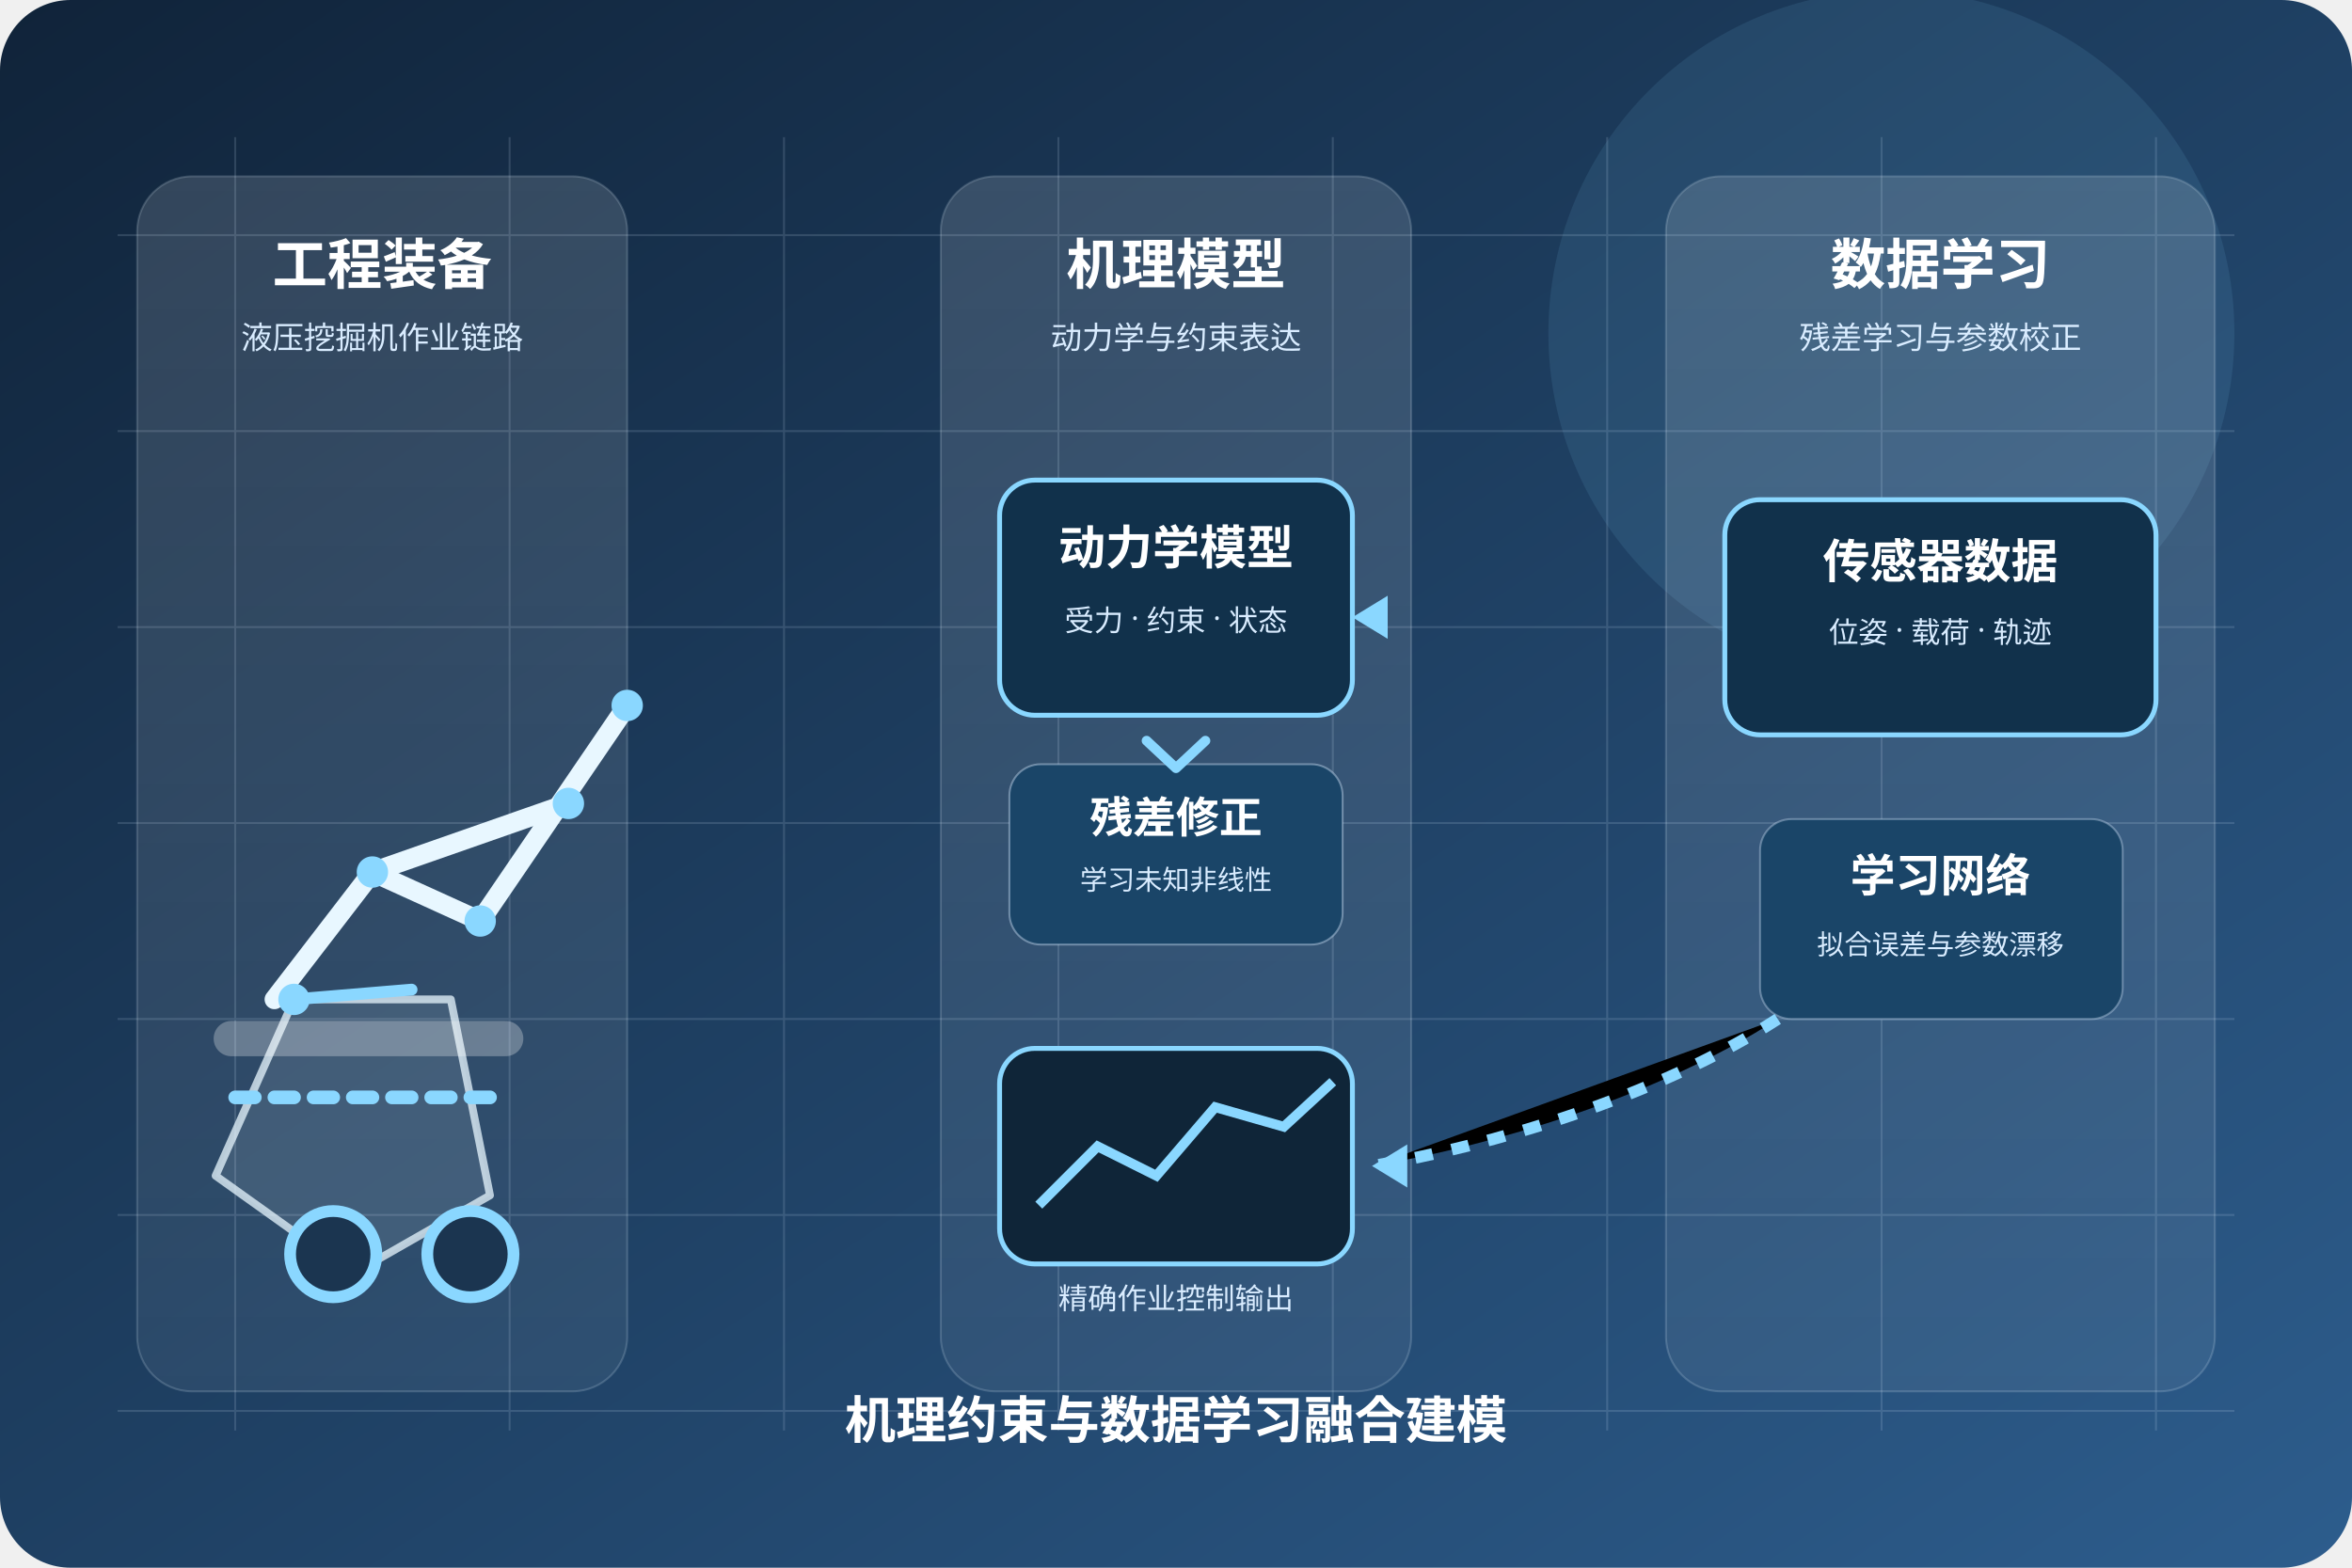
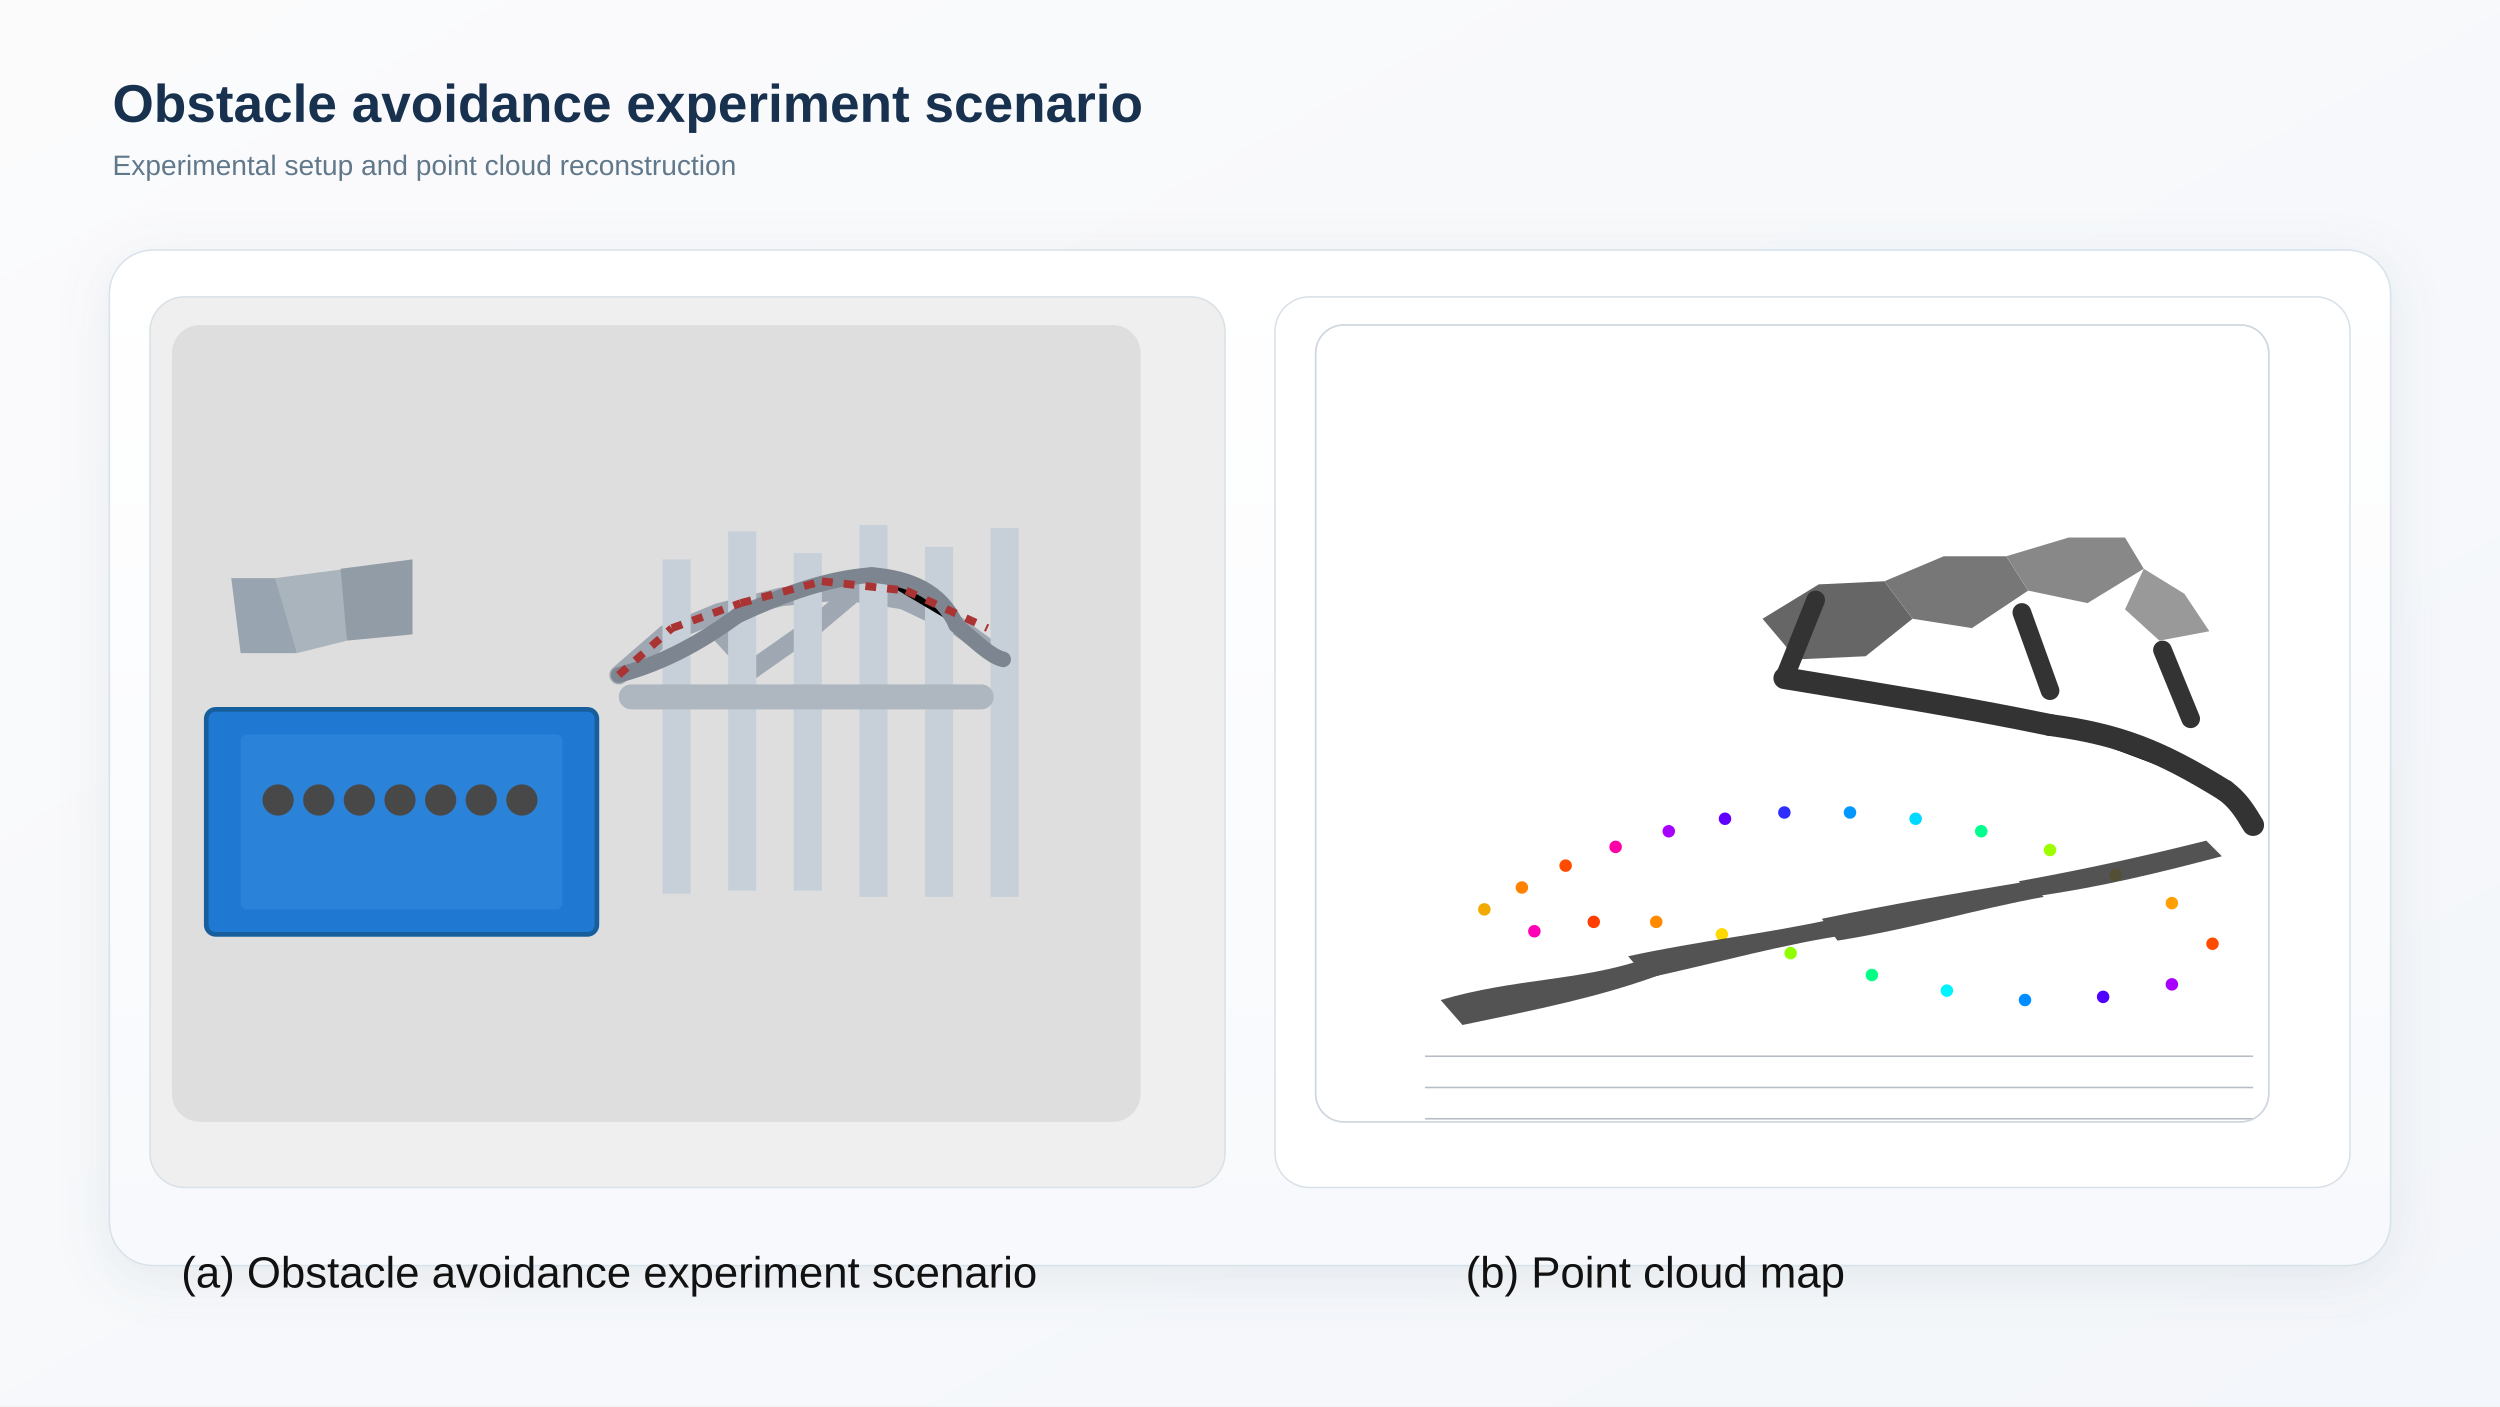
- <svg xmlns="http://www.w3.org/2000/svg" viewBox="0 0 1200 800" role="img" aria-label="机理-数据融合建模示意图">
+ <svg xmlns="http://www.w3.org/2000/svg" viewBox="0 0 1600 900" role="img" aria-label="Obstacle avoidance experiment scenario and point cloud map">
  <defs>
    <linearGradient id="bg" x1="0" y1="0" x2="1" y2="1">
-       <stop offset="0%" stop-color="#102339" />
-       <stop offset="100%" stop-color="#2d5d8d" />
+       <stop offset="0%" stop-color="#fbfbfc" />
+       <stop offset="100%" stop-color="#f3f6fa" />
    </linearGradient>
    <linearGradient id="panel" x1="0" y1="0" x2="0" y2="1">
-       <stop offset="0%" stop-color="#ffffff" stop-opacity="0.14" />
-       <stop offset="100%" stop-color="#ffffff" stop-opacity="0.06" />
+       <stop offset="0%" stop-color="#ffffff" />
+       <stop offset="100%" stop-color="#f7f9fc" />
    </linearGradient>
-     <linearGradient id="path" x1="0" y1="0" x2="1" y2="0">
-       <stop offset="0%" stop-color="#8ad7ff" />
-       <stop offset="100%" stop-color="#e8f7ff" />
-     </linearGradient>
+     <marker id="arrow" viewBox="0 0 10 10" refX="8.5" refY="5" markerWidth="6" markerHeight="6" orient="auto">
+       <path d="M 0 0 L 10 5 L 0 10 z" fill="#2a2a2a" />
+     </marker>
+     <filter id="shadow" x="-20%" y="-20%" width="140%" height="140%">
+       <feDropShadow dx="0" dy="8" stdDeviation="16" flood-color="#76889c" flood-opacity="0.14" />
+     </filter>
  </defs>
-   <rect width="1200" height="800" rx="36" fill="url(#bg)" />
-   <g opacity="0.15" stroke="#d9ecff" stroke-width="1">
-     <path d="M60 120H1140M60 220H1140M60 320H1140M60 420H1140M60 520H1140M60 620H1140M60 720H1140" />
-     <path d="M120 70V730M260 70V730M400 70V730M540 70V730M680 70V730M820 70V730M960 70V730M1100 70V730" />
+   <rect width="1600" height="900" fill="url(#bg)" />
+   <text x="72" y="78" fill="#17314f" font-family="Arial, Microsoft YaHei, sans-serif" font-size="34" font-weight="700">Obstacle avoidance experiment scenario</text>
+   <text x="72" y="112" fill="#61788b" font-family="Arial, Microsoft YaHei, sans-serif" font-size="18">Experimental setup and point cloud reconstruction</text>
+   <g filter="url(#shadow)">
+     <rect x="70" y="160" width="1460" height="650" rx="28" fill="url(#panel)" stroke="#d8e2eb" />
  </g>
-   <circle cx="965" cy="170" r="175" fill="#8ad7ff" fill-opacity="0.1" />
-   <rect x="70" y="90" width="250" height="620" rx="28" fill="url(#panel)" stroke="#e8f7ff" stroke-opacity="0.18" />
-   <rect x="480" y="90" width="240" height="620" rx="28" fill="url(#panel)" stroke="#e8f7ff" stroke-opacity="0.18" />
-   <rect x="850" y="90" width="280" height="620" rx="28" fill="url(#panel)" stroke="#e8f7ff" stroke-opacity="0.18" />
-   <text x="195" y="145" fill="#ffffff" font-size="28" font-weight="700" text-anchor="middle" font-family="Microsoft YaHei, PingFang SC, sans-serif">工程装备</text>
-   <text x="195" y="178" fill="#d9ecff" font-size="16" text-anchor="middle" font-family="Microsoft YaHei, PingFang SC, sans-serif">液压挖掘机作业链路</text>
-   <text x="600" y="145" fill="#ffffff" font-size="28" font-weight="700" text-anchor="middle" font-family="Microsoft YaHei, PingFang SC, sans-serif">机理模型</text>
-   <text x="600" y="178" fill="#d9ecff" font-size="16" text-anchor="middle" font-family="Microsoft YaHei, PingFang SC, sans-serif">动力学与约束表达</text>
-   <text x="990" y="145" fill="#ffffff" font-size="28" font-weight="700" text-anchor="middle" font-family="Microsoft YaHei, PingFang SC, sans-serif">数据学习</text>
-   <text x="990" y="178" fill="#d9ecff" font-size="16" text-anchor="middle" font-family="Microsoft YaHei, PingFang SC, sans-serif">残差学习与参数校正</text>
-   <g fill="none" stroke-linecap="round" stroke-linejoin="round">
-     <path d="M110 600 L150 510 L230 510 L250 610 L180 650 Z" fill="#f6fbff" fill-opacity="0.10" stroke="#e8f7ff" stroke-opacity="0.75" stroke-width="4" />
-     <circle cx="170" cy="640" r="22" fill="#1b3550" stroke="#8ad7ff" stroke-width="6" />
-     <circle cx="240" cy="640" r="22" fill="#1b3550" stroke="#8ad7ff" stroke-width="6" />
-     <path d="M140 510 L190 445 L245 470" stroke="#e8f7ff" stroke-width="10" />
-     <path d="M190 445 L290 410" stroke="#e8f7ff" stroke-width="10" />
-     <path d="M245 470 L320 360" stroke="#e8f7ff" stroke-width="10" />
-     <path d="M120 560 L250 560" stroke="#8ad7ff" stroke-width="7" stroke-dasharray="10 10" />
-     <path d="M150 510 L210 505" stroke="#8ad7ff" stroke-width="6" />
-     <circle cx="150" cy="510" r="8" fill="#8ad7ff" />
-     <circle cx="190" cy="445" r="8" fill="#8ad7ff" />
-     <circle cx="245" cy="470" r="8" fill="#8ad7ff" />
-     <circle cx="290" cy="410" r="8" fill="#8ad7ff" />
-     <circle cx="320" cy="360" r="8" fill="#8ad7ff" />
-     <path d="M118 530 H258" stroke="#ffffff" stroke-opacity="0.28" stroke-width="18" />
+   <rect x="96" y="190" width="688" height="570" rx="22" fill="#efefef" stroke="#d9e1e8" />
+   <rect x="816" y="190" width="688" height="570" rx="22" fill="#ffffff" stroke="#d9e1e8" />
+   <g transform="translate(110,208)">
+     <rect x="0" y="0" width="620" height="510" rx="18" fill="#dedede" />
+     <rect x="22" y="246" width="250" height="144" rx="6" fill="#1f78d1" stroke="#175f9c" stroke-width="3" />
+     <rect x="44" y="262" width="206" height="112" rx="4" fill="#5db0ff" opacity="0.18" />
+     <g fill="#484848">
+       <circle cx="68" cy="304" r="10" />
+       <circle cx="94" cy="304" r="10" />
+       <circle cx="120" cy="304" r="10" />
+       <circle cx="146" cy="304" r="10" />
+       <circle cx="172" cy="304" r="10" />
+       <circle cx="198" cy="304" r="10" />
+       <circle cx="224" cy="304" r="10" />
+     </g>
+     <path d="M286 224 L316 198 L350 184 L390 174 L430 170 L468 176" fill="none" stroke="#9fa8b2" stroke-width="12" stroke-linecap="round" />
+     <path d="M468 176 L502 192" fill="none" stroke="#9fa8b2" stroke-width="12" stroke-linecap="round" />
+     <path d="M502 192 L532 214" fill="none" stroke="#9fa8b2" stroke-width="12" stroke-linecap="round" />
+     <path d="M348 194 L372 220" fill="none" stroke="#9fa8b2" stroke-width="12" stroke-linecap="round" />
+     <path d="M372 220 L412 192" fill="none" stroke="#9fa8b2" stroke-width="12" stroke-linecap="round" />
+     <path d="M412 192 L450 160" fill="none" stroke="#9fa8b2" stroke-width="12" stroke-linecap="round" />
+     <path d="M450 160 L480 174" fill="none" stroke="#9fa8b2" stroke-width="12" stroke-linecap="round" />
+     <rect x="314" y="150" width="18" height="214" fill="#c7d0d8" />
+     <rect x="356" y="132" width="18" height="230" fill="#c7d0d8" />
+     <rect x="398" y="146" width="18" height="216" fill="#c7d0d8" />
+     <rect x="440" y="128" width="18" height="238" fill="#c7d0d8" />
+     <rect x="482" y="142" width="18" height="224" fill="#c7d0d8" />
+     <rect x="524" y="130" width="18" height="236" fill="#c7d0d8" />
+     <rect x="286" y="230" width="240" height="16" rx="8" fill="#aeb7bf" />
+     <path d="M38 162 L76 162 L80 210 L44 210 Z" fill="#98a4af" />
+     <path d="M66 162 L112 156 L112 202 L80 210 Z" fill="#a9b4bd" />
+     <path d="M108 156 L154 150 L154 198 L112 202 Z" fill="#919ca7" />
+     <path d="M286 224 C316 216, 340 202, 362 186" stroke="#7d8690" stroke-width="10" stroke-linecap="round" />
+     <path d="M362 186 C392 172, 420 162, 448 160" stroke="#7d8690" stroke-width="10" stroke-linecap="round" />
+     <path d="M448 160 C472 162, 492 170, 502 192" stroke="#7d8690" stroke-width="10" stroke-linecap="round" />
+     <path d="M502 192 C516 204, 524 212, 532 214" stroke="#7d8690" stroke-width="10" stroke-linecap="round" />
+     <path d="M286 224 L320 194" stroke="#a33" stroke-width="5" stroke-dasharray="7 7" />
+     <path d="M320 194 L364 178" stroke="#a33" stroke-width="5" stroke-dasharray="7 7" />
+     <path d="M364 178 L416 164" stroke="#a33" stroke-width="5" stroke-dasharray="7 7" />
+     <path d="M416 164 L470 170" stroke="#a33" stroke-width="5" stroke-dasharray="7 7" />
+     <path d="M470 170 L522 194" stroke="#a33" stroke-width="5" stroke-dasharray="7 7" />
  </g>
-   <g>
-     <rect x="510" y="245" width="180" height="120" rx="18" fill="#11314b" stroke="#8ad7ff" stroke-width="2.5" />
-     <text x="600" y="288" fill="#ffffff" font-size="24" font-weight="700" text-anchor="middle" font-family="Microsoft YaHei, PingFang SC, sans-serif">动力学模型</text>
-     <text x="600" y="322" fill="#d9ecff" font-size="15" text-anchor="middle" font-family="Microsoft YaHei, PingFang SC, sans-serif">受力 · 约束 · 状态</text>
-     <rect x="515" y="390" width="170" height="92" rx="16" fill="#1a4568" stroke="#d9ecff" stroke-opacity="0.4" />
-     <text x="600" y="425" fill="#ffffff" font-size="22" font-weight="700" text-anchor="middle" font-family="Microsoft YaHei, PingFang SC, sans-serif">残差修正</text>
-     <text x="600" y="454" fill="#d9ecff" font-size="14" text-anchor="middle" font-family="Microsoft YaHei, PingFang SC, sans-serif">学习未知非线性</text>
-     <path d="M600 365 L600 390" stroke="url(#path)" stroke-width="6" stroke-linecap="round" />
-     <path d="M585 378 L600 392 L615 378" fill="none" stroke="#8ad7ff" stroke-width="5" stroke-linecap="round" stroke-linejoin="round" />
-     <rect x="510" y="535" width="180" height="110" rx="18" fill="#0f2538" stroke="#8ad7ff" stroke-width="2.5" />
-     <polyline points="530,615 560,585 590,600 620,565 655,575 680,552" fill="none" stroke="#8ad7ff" stroke-width="5" />
-     <text x="600" y="668" fill="#d9ecff" font-size="15" text-anchor="middle" font-family="Microsoft YaHei, PingFang SC, sans-serif">精确作业控制输出</text>
+   <g transform="translate(842,208)">
+     <rect x="0" y="0" width="610" height="510" rx="18" fill="#ffffff" stroke="#dfe6ed" />
+     <g>
+       <circle cx="108" cy="374" r="4" fill="#f2a900" />
+       <circle cx="132" cy="360" r="4" fill="#ff8200" />
+       <circle cx="160" cy="346" r="4" fill="#ff4b00" />
+       <circle cx="192" cy="334" r="4" fill="#ff00a8" />
+       <circle cx="226" cy="324" r="4" fill="#a800ff" />
+       <circle cx="262" cy="316" r="4" fill="#6200ff" />
+       <circle cx="300" cy="312" r="4" fill="#2e2eff" />
+       <circle cx="342" cy="312" r="4" fill="#0097ff" />
+       <circle cx="384" cy="316" r="4" fill="#00d9ff" />
+       <circle cx="426" cy="324" r="4" fill="#00ff8c" />
+       <circle cx="470" cy="336" r="4" fill="#9dff00" />
+       <circle cx="512" cy="352" r="4" fill="#ffe100" />
+       <circle cx="548" cy="370" r="4" fill="#ff9f00" />
+       <circle cx="574" cy="396" r="4" fill="#ff4b00" />
+       <circle cx="548" cy="422" r="4" fill="#a800ff" />
+       <circle cx="504" cy="430" r="4" fill="#4f00ff" />
+       <circle cx="454" cy="432" r="4" fill="#008dff" />
+       <circle cx="404" cy="426" r="4" fill="#00f4ff" />
+       <circle cx="356" cy="416" r="4" fill="#00ff84" />
+       <circle cx="304" cy="402" r="4" fill="#8fff00" />
+       <circle cx="260" cy="390" r="4" fill="#ffd800" />
+       <circle cx="218" cy="382" r="4" fill="#ff8a00" />
+       <circle cx="178" cy="382" r="4" fill="#ff3e00" />
+       <circle cx="140" cy="388" r="4" fill="#ff00b4" />
+     </g>
+     <g fill="#3c3c3c" opacity="0.88">
+       <path d="M80 432 C128 418, 168 420, 210 406 L220 416 C182 430, 142 438, 94 448 Z" />
+       <path d="M200 404 C246 394, 286 390, 332 380 L342 390 C300 396, 258 408, 212 418 Z" />
+       <path d="M324 380 C372 370, 408 364, 456 356 L466 366 C422 374, 384 386, 334 394 Z" />
+       <path d="M450 356 C494 348, 530 340, 570 330 L580 340 C542 350, 502 360, 458 366 Z" />
+     </g>
+     <path d="M286 188 L322 166 L364 164 L382 188 L352 212 L308 214 Z" fill="#666" />
+     <path d="M364 164 L402 148 L442 148 L456 170 L420 194 L382 188 Z" fill="#777" />
+     <path d="M442 148 L482 136 L518 136 L530 156 L494 178 L456 170 Z" fill="#888" />
+     <path d="M530 156 L556 172 L572 196 L540 202 L518 182 Z" fill="#999" />
+     <path d="M320 176 L300 226" stroke="#333" stroke-width="12" stroke-linecap="round" />
+     <path d="M452 184 L470 234" stroke="#333" stroke-width="12" stroke-linecap="round" />
+     <path d="M542 208 L560 252" stroke="#333" stroke-width="12" stroke-linecap="round" />
+     <path d="M300 226 C360 236, 412 244, 470 256" stroke="#333" stroke-width="14" stroke-linecap="round" />
+     <path d="M470 256 C514 262, 540 272, 582 298" stroke="#333" stroke-width="14" stroke-linecap="round" />
+     <path d="M582 298 C590 304, 594 310, 600 320" stroke="#333" stroke-width="14" stroke-linecap="round" />
+     <g opacity="0.65" stroke="#8f9aa5" stroke-width="1">
+       <path d="M70 468 H600M70 488 H600M70 508 H600" />
+     </g>
+     <rect x="0" y="0" width="610" height="510" rx="18" fill="none" stroke="#d0d7de" />
  </g>
-   <g>
-     <rect x="880" y="255" width="220" height="120" rx="18" fill="#11314b" stroke="#8ad7ff" stroke-width="2.5" />
-     <text x="990" y="295" fill="#ffffff" font-size="24" font-weight="700" text-anchor="middle" font-family="Microsoft YaHei, PingFang SC, sans-serif">传感器数据</text>
-     <text x="990" y="328" fill="#d9ecff" font-size="15" text-anchor="middle" font-family="Microsoft YaHei, PingFang SC, sans-serif">位姿 · 载荷 · 轨迹</text>
-     <rect x="898" y="418" width="185" height="102" rx="16" fill="#1a4568" stroke="#d9ecff" stroke-opacity="0.35" />
-     <text x="990" y="455" fill="#ffffff" font-size="23" font-weight="700" text-anchor="middle" font-family="Microsoft YaHei, PingFang SC, sans-serif">学习网络</text>
-     <text x="990" y="487" fill="#d9ecff" font-size="14" text-anchor="middle" font-family="Microsoft YaHei, PingFang SC, sans-serif">拟合误差与参数漂移</text>
-     <path d="M880 315 C805 315, 775 315, 690 315" stroke="url(#path)" stroke-width="7" stroke-linecap="round" />
-     <path d="M690 315 L708 304 L708 326 Z" fill="#8ad7ff" />
-     <path d="M907 520 C845 560, 760 585, 700 595" stroke="#8ad7ff" stroke-width="6" stroke-dasharray="9 10" />
-     <path d="M700 595 L718 584 L718 606 Z" fill="#8ad7ff" />
-   </g>
-   <text x="600" y="734" fill="#ffffff" font-size="26" font-weight="700" text-anchor="middle" font-family="Microsoft YaHei, PingFang SC, sans-serif">机理约束与数据学习融合建模</text>
+   <text x="116" y="824" fill="#111" font-family="Arial, Microsoft YaHei, sans-serif" font-size="28">(a) Obstacle avoidance experiment scenario</text>
+   <text x="938" y="824" fill="#111" font-family="Arial, Microsoft YaHei, sans-serif" font-size="28">(b) Point cloud map</text>
</svg>
